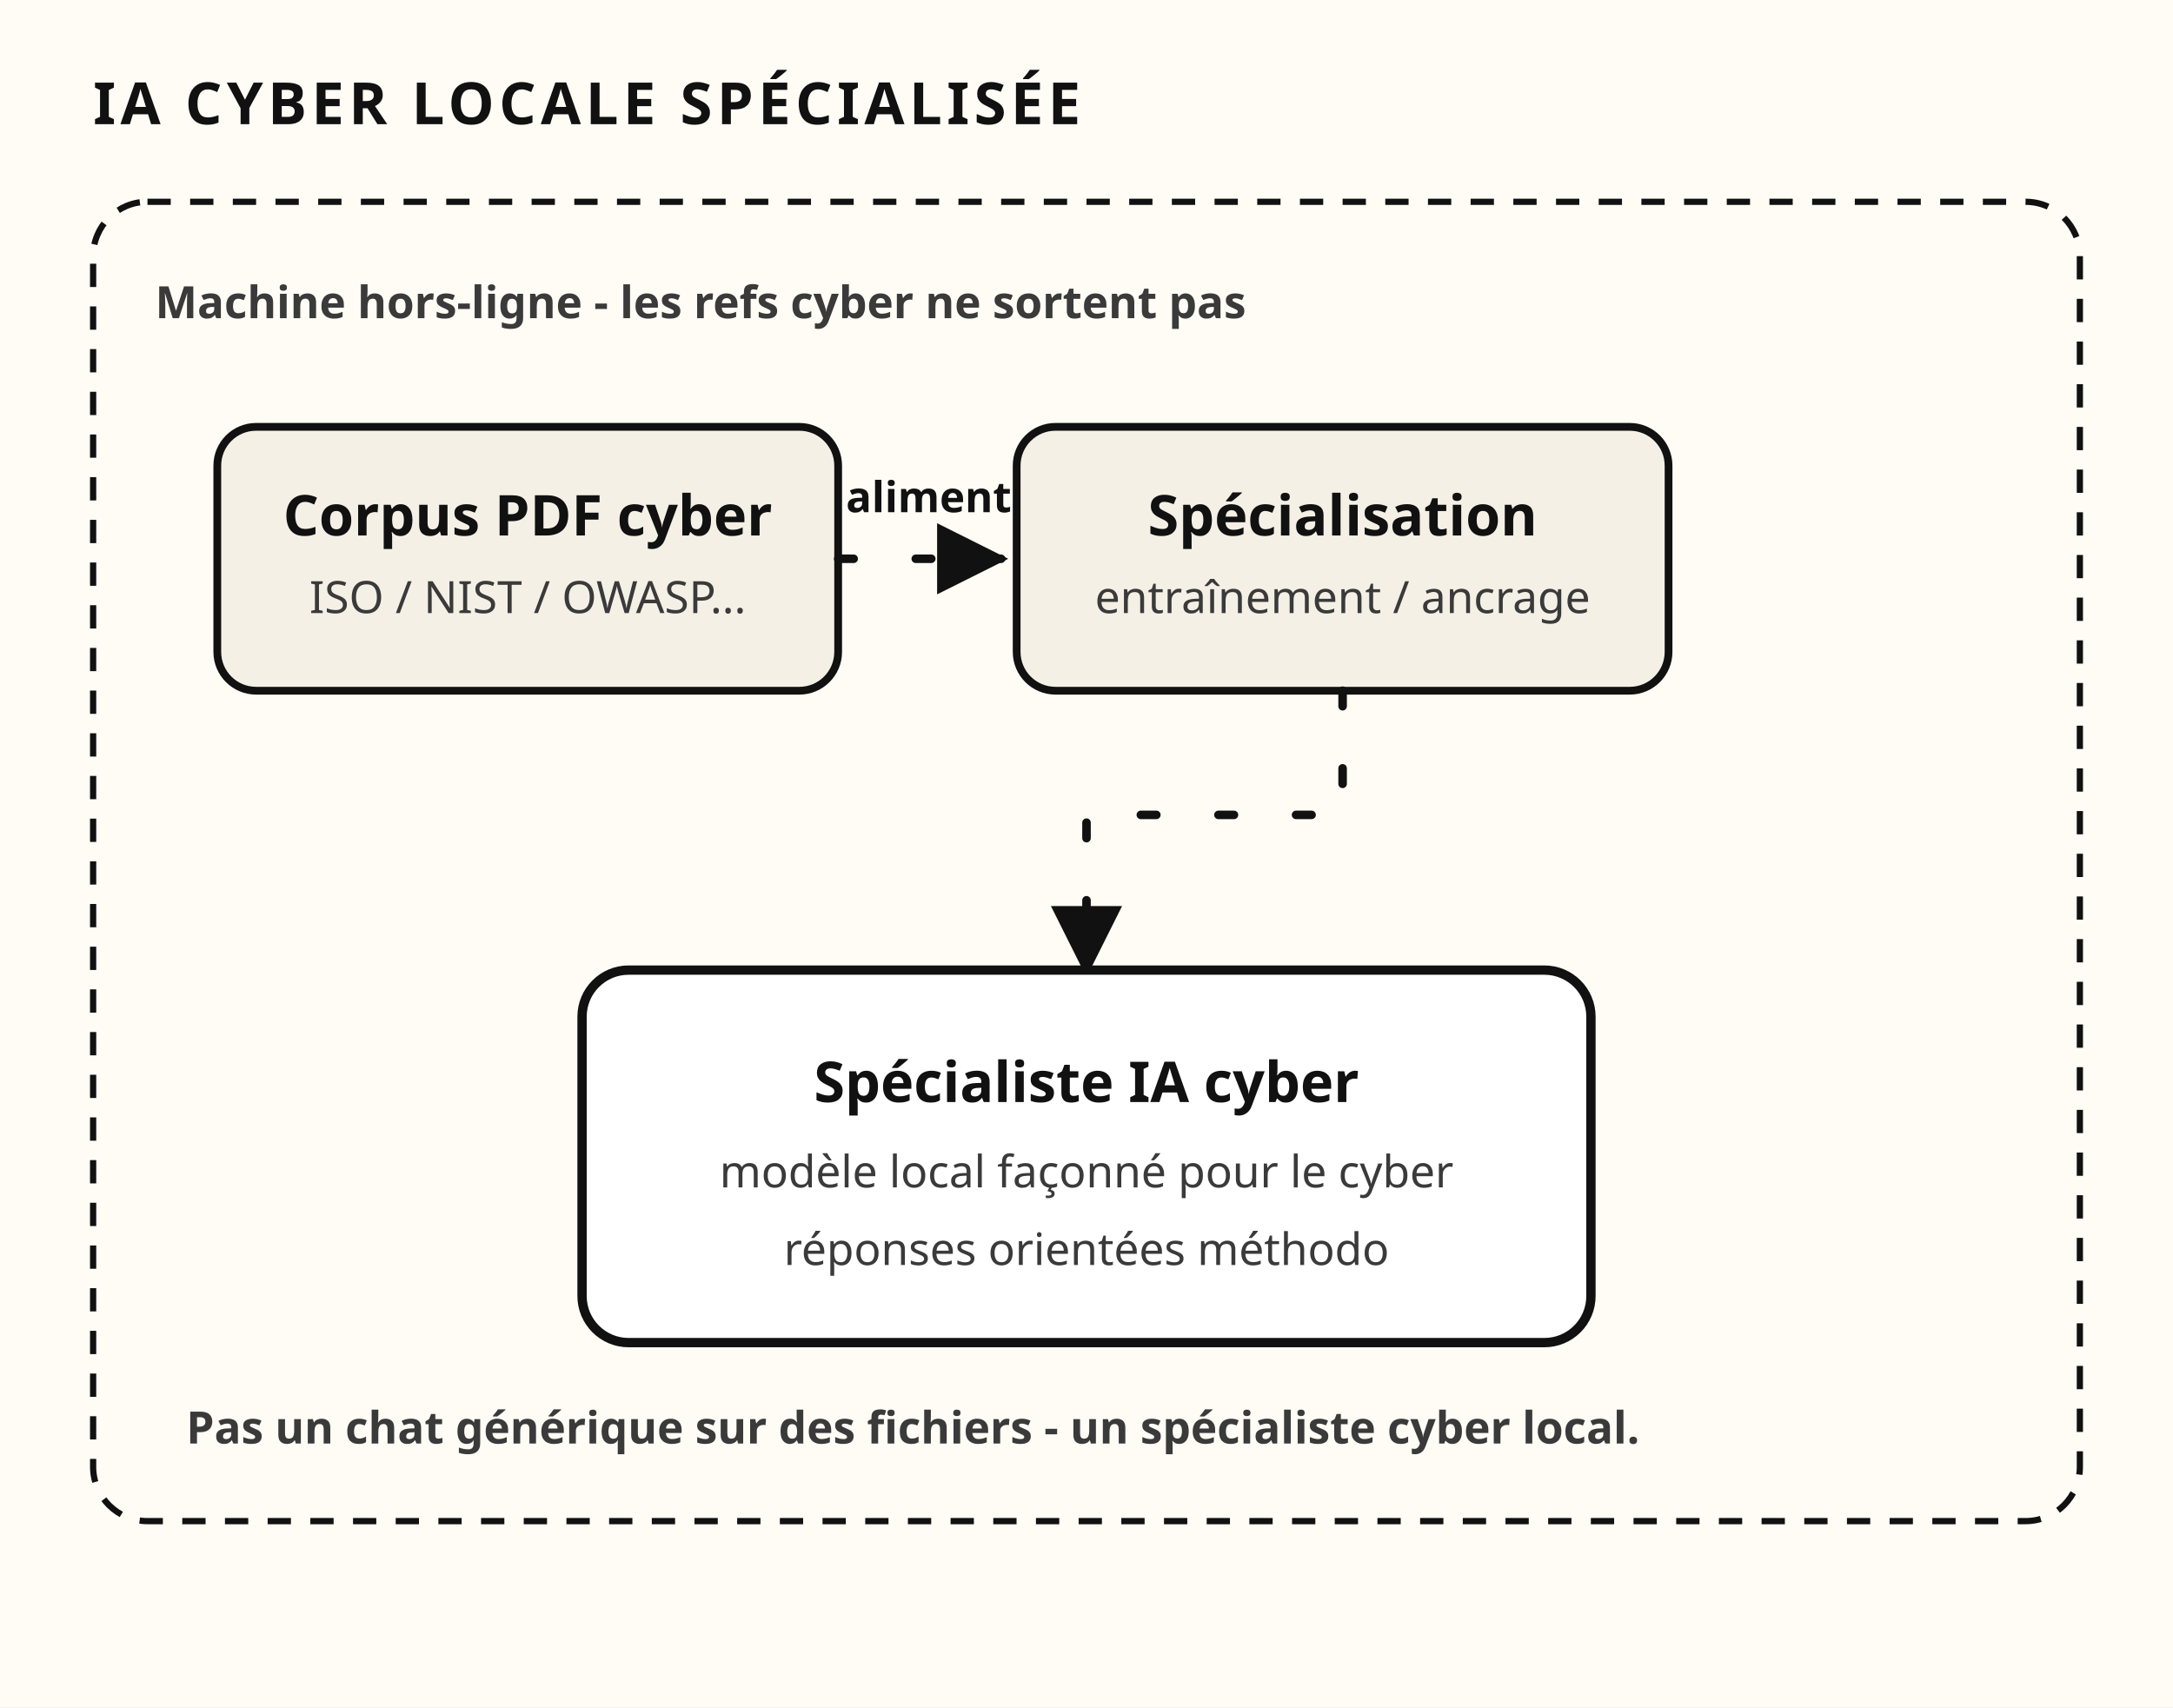
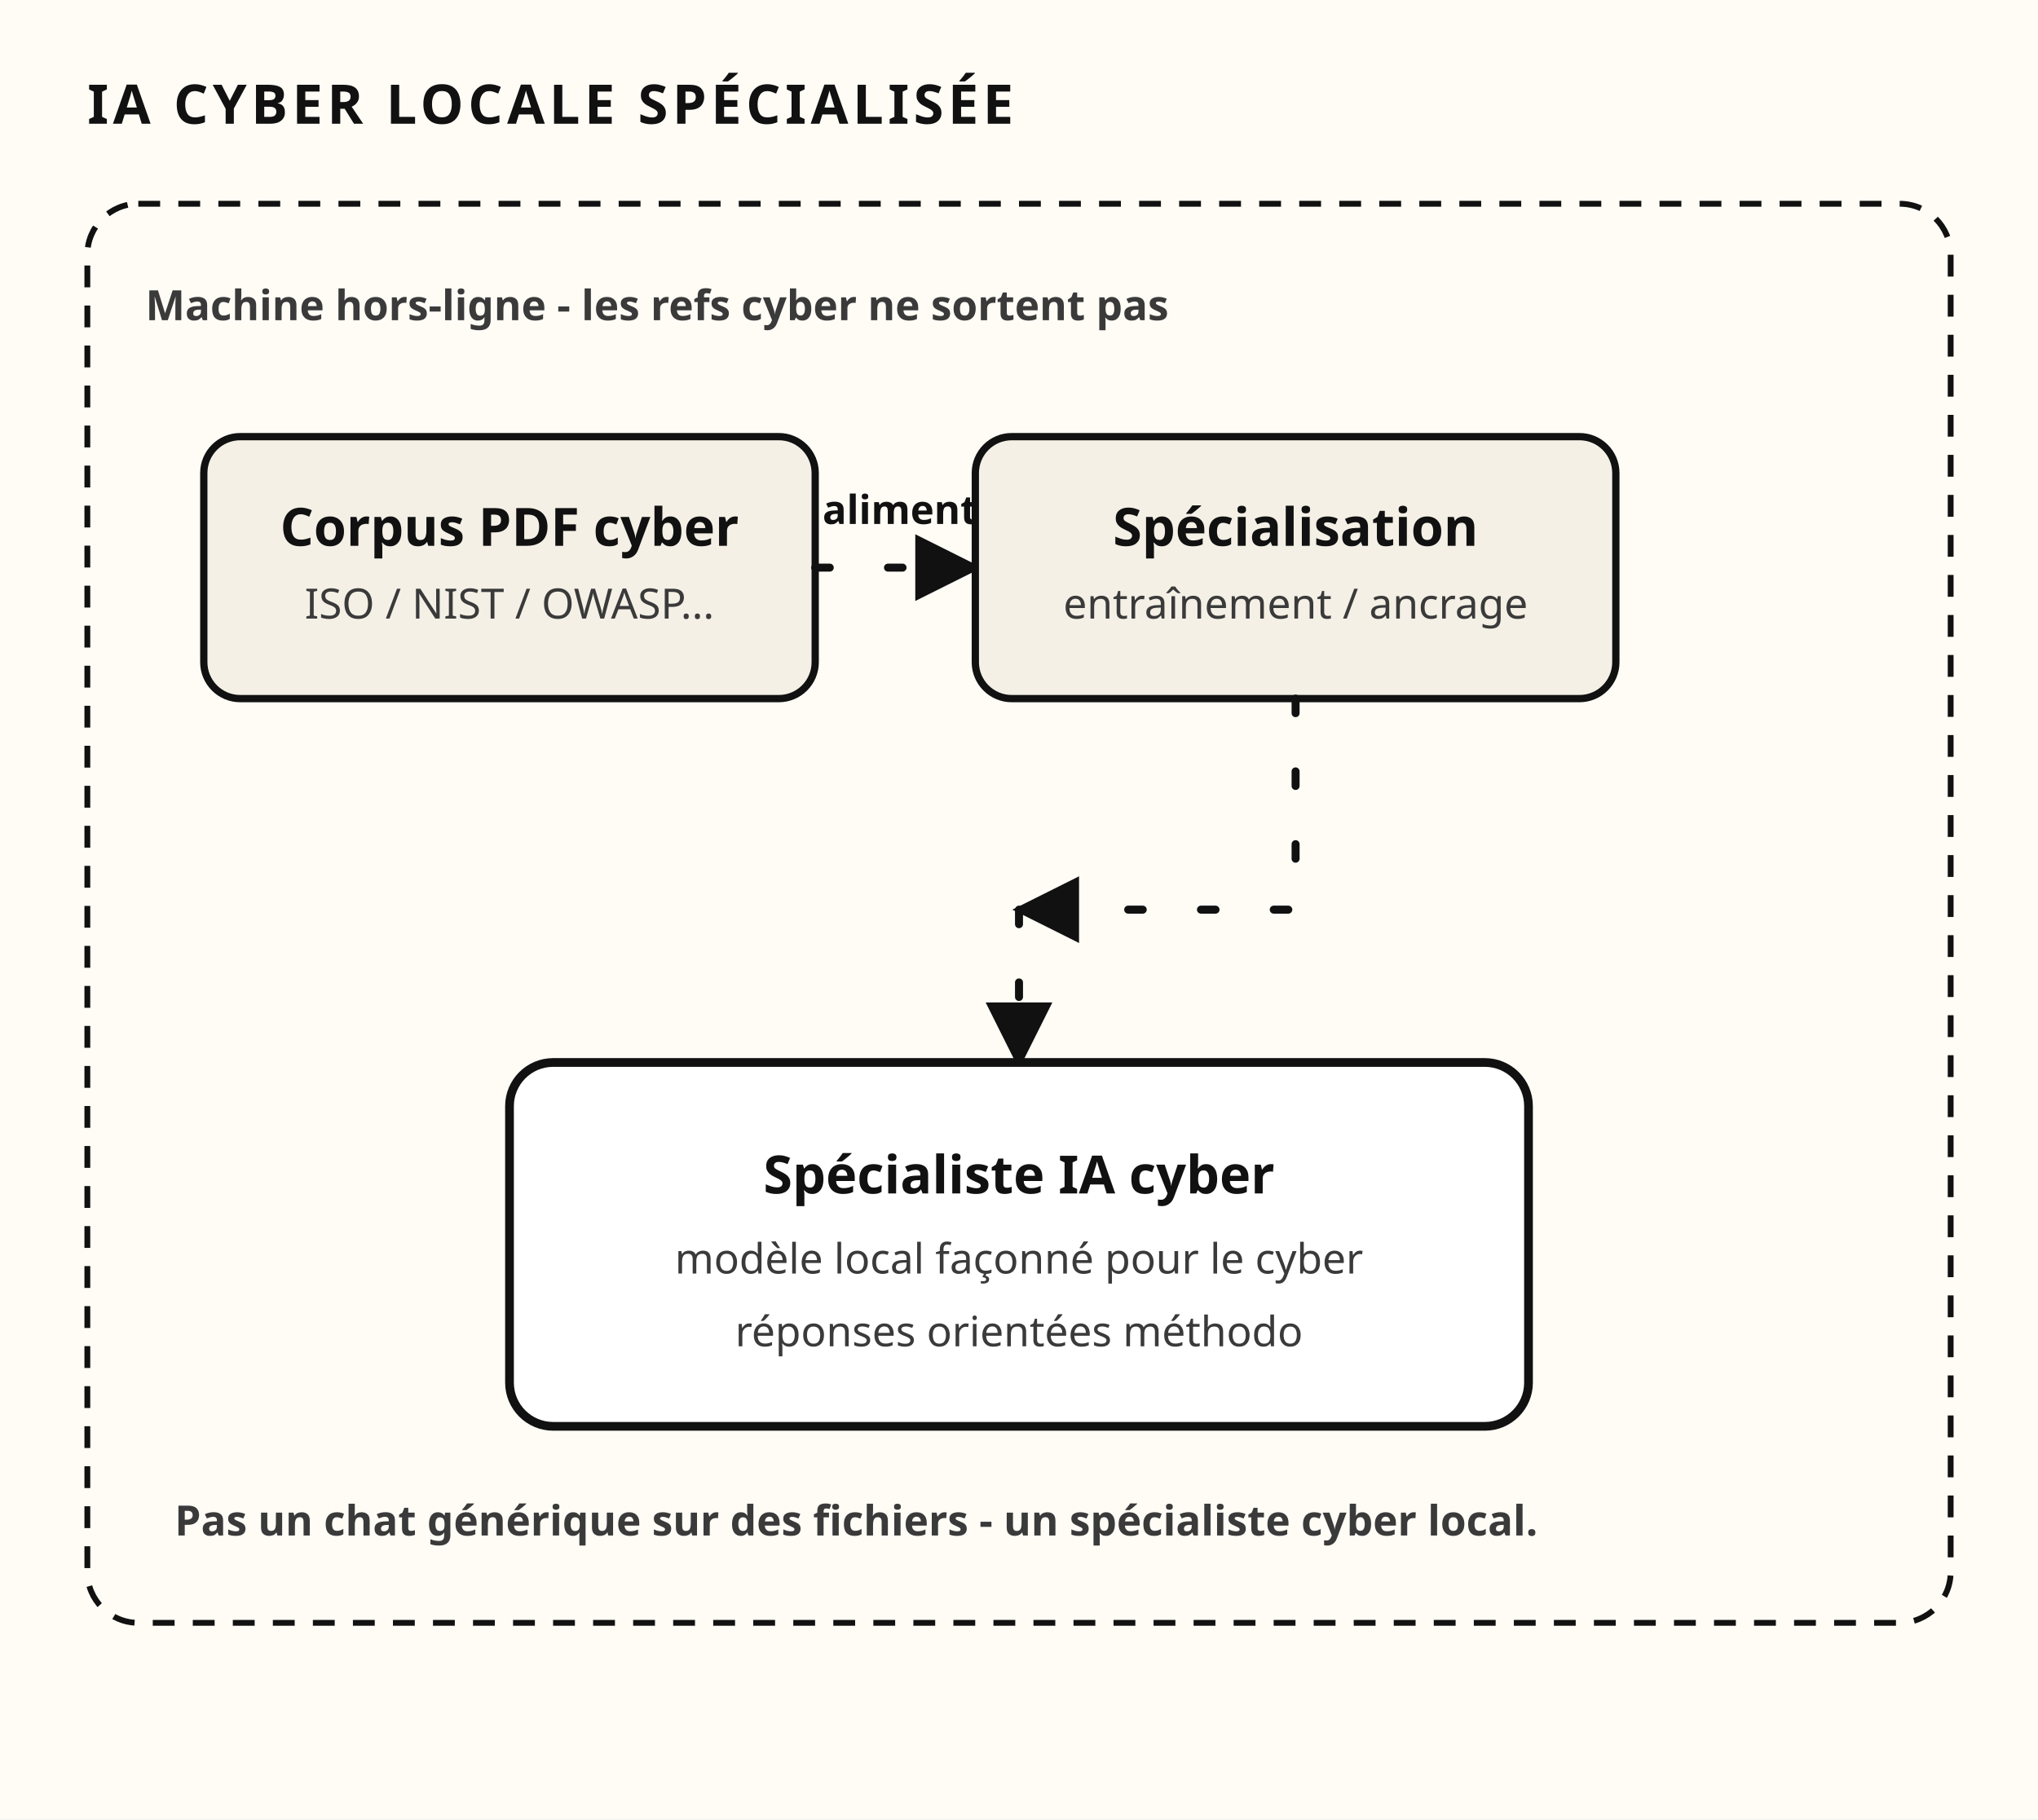
- <svg xmlns="http://www.w3.org/2000/svg" viewBox="0 0 560 440" role="img" aria-labelledby="t d">
+ <svg xmlns="http://www.w3.org/2000/svg" viewBox="0 0 560 500" role="img" aria-labelledby="t d">
  <defs>
    <marker id="a" viewBox="0 0 12 12" refX="10" refY="6" markerWidth="10" markerHeight="10" orient="auto-start-reverse">
      <path d="M1 1 L11 6 L1 11 Z" fill="#111" />
    </marker>
    <style>
      .bg { fill:#fffcf6; }
      .b { fill:#f4f0e6; stroke:#111; stroke-width:2; }
      .hi { fill:#fff; stroke:#111; stroke-width:2.4; }
      .out { fill:none; stroke:#111; stroke-width:1.6; stroke-dasharray:6 5; }
      .plane { fill:none; stroke:#111; stroke-width:1.8; stroke-dasharray:7 5; }
      .cloud { fill:none; stroke:#111; stroke-width:1.6; stroke-dasharray:6 5; }
      .title { font-family:Segoe UI,system-ui,sans-serif; font-size:15px; font-weight:800; letter-spacing:0.08em; fill:#111; }
      .lab { font-family:Segoe UI,system-ui,sans-serif; font-size:14.5px; font-weight:800; fill:#111; }
      .sub { font-family:Segoe UI,system-ui,sans-serif; font-size:11.5px; font-weight:500; fill:#3a3a3a; }
      .cap { font-family:Segoe UI,system-ui,sans-serif; font-size:11px; font-weight:800; letter-spacing:0.12em; fill:#111; }
      .line {
        stroke:#111; stroke-width:2.2; fill:none; marker-end:url(#a);
        stroke-linecap:round; stroke-linejoin:round;
        stroke-dasharray:9 11;
        animation: flow 1.05s linear infinite;
      }
      .line.ingest {
        stroke-dasharray: 4 16;
        animation: flow 1.7s linear infinite;
      }
      .line.return {
        stroke-dasharray: 10 8;
        animation: flow 0.85s linear infinite;
      }
      .line.stem {
        marker-end: none;
        stroke-dasharray: 9 11;
        animation: flow 1.05s linear infinite;
      }
+       .line.gate {
+         stroke-dasharray: 5 7;
+         animation: flow 1.2s linear infinite;
+       }
      .hi.pulse {
        animation: node-pulse 2.6s ease-in-out infinite;
      }
      .lbl.flow-lbl {
        animation: lbl-pulse 2.2s ease-in-out infinite;
      }
+       .chip { fill:#fff; stroke:#111; stroke-width:1.6; }
      .lbl { font-family:Segoe UI,system-ui,sans-serif; font-size:11px; font-weight:700; fill:#111; }
      .foot { font-family:Segoe UI,system-ui,sans-serif; font-size:11.5px; font-weight:600; fill:#3a3a3a; }
      @keyframes flow {
        to { stroke-dashoffset: -20; }
      }
      @keyframes node-pulse {
        0%, 100% { stroke-width: 2.4; }
        50% { stroke-width: 3.4; }
      }
      @keyframes lbl-pulse {
        0%, 100% { opacity: 0.55; }
        50% { opacity: 1; }
      }
      @media (prefers-reduced-motion: reduce) {
-         .line, .line.ingest, .line.return, .line.stem, .hi.pulse, .lbl.flow-lbl { animation: none; }
-         .line, .line.ingest, .line.return, .line.stem { stroke-dasharray: none; }
+         .line, .line.ingest, .line.return, .line.stem, .line.gate, .hi.pulse, .lbl.flow-lbl { animation: none; }
+         .line, .line.ingest, .line.return, .line.stem, .line.gate { stroke-dasharray: none; }
      }
    </style>
  </defs>
-   <rect class="bg" width="560" height="440" />
-   <text x="24" y="32" class="title">IA CYBER LOCALE SPÉCIALISÉE</text>
-   <rect class="out" x="24" y="52" width="512" height="340" rx="14" />
-   <text x="40" y="82" class="foot">Machine hors-ligne - les refs cyber ne sortent pas</text>
-   <rect class="b" x="56" y="110" width="160" height="68" rx="10" />
-   <text x="136" y="138" text-anchor="middle" class="lab">Corpus PDF cyber</text>
-   <text x="136" y="158" text-anchor="middle" class="sub">ISO / NIST / OWASP...</text>
-   <line class="line ingest" x1="216" y1="144" x2="258" y2="144" />
-   <text x="218" y="132" class="lbl flow-lbl">alimentation manuelle</text>
-   <rect class="b" x="262" y="110" width="168" height="68" rx="10" />
-   <text x="346" y="138" text-anchor="middle" class="lab">Spécialisation</text>
-   <text x="346" y="158" text-anchor="middle" class="sub">entraînement / ancrage</text>
-   <path class="line ingest" d="M346 178 V210 H280 V250" />
-   <rect class="hi pulse" x="150" y="250" width="260" height="96" rx="12" />
-   <text x="280" y="284" text-anchor="middle" class="lab">Spécialiste IA cyber</text>
-   <text x="280" y="306" text-anchor="middle" class="sub">modèle local façonné pour le cyber</text>
-   <text x="280" y="326" text-anchor="middle" class="sub">réponses orientées méthodo</text>
-   <text x="48" y="372" class="foot">Pas un chat générique sur des fichiers - un spécialiste cyber local.</text>
+   <rect class="bg" width="560" height="500" />
+   <text x="24" y="34" class="title">IA CYBER LOCALE SPÉCIALISÉE</text>
+   <rect class="out" x="24" y="56" width="512" height="390" rx="14" />
+   <text x="40" y="88" class="foot">Machine hors-ligne - les refs cyber ne sortent pas</text>
+   <rect class="b" x="56" y="120" width="168" height="72" rx="10" />
+   <text x="140" y="150" text-anchor="middle" class="lab">Corpus PDF cyber</text>
+   <text x="140" y="170" text-anchor="middle" class="sub">ISO / NIST / OWASP...</text>
+   <line class="line ingest" x1="224" y1="156" x2="268" y2="156" />
+   <text x="226" y="144" class="lbl flow-lbl">alimentation manuelle</text>
+   <rect class="b" x="268" y="120" width="176" height="72" rx="10" />
+   <text x="356" y="150" text-anchor="middle" class="lab">Spécialisation</text>
+   <text x="356" y="170" text-anchor="middle" class="sub">entraînement / ancrage</text>
+   <path class="line ingest" d="M356 192 V250 H280" />
+   <line class="line ingest" x1="280" y1="250" x2="280" y2="292" />
+   <rect class="hi pulse" x="140" y="292" width="280" height="100" rx="12" />
+   <text x="280" y="328" text-anchor="middle" class="lab">Spécialiste IA cyber</text>
+   <text x="280" y="350" text-anchor="middle" class="sub">modèle local façonné pour le cyber</text>
+   <text x="280" y="370" text-anchor="middle" class="sub">réponses orientées méthodo</text>
+   <text x="48" y="422" class="foot">Pas un chat générique sur des fichiers - un spécialiste cyber local.</text>
</svg>
